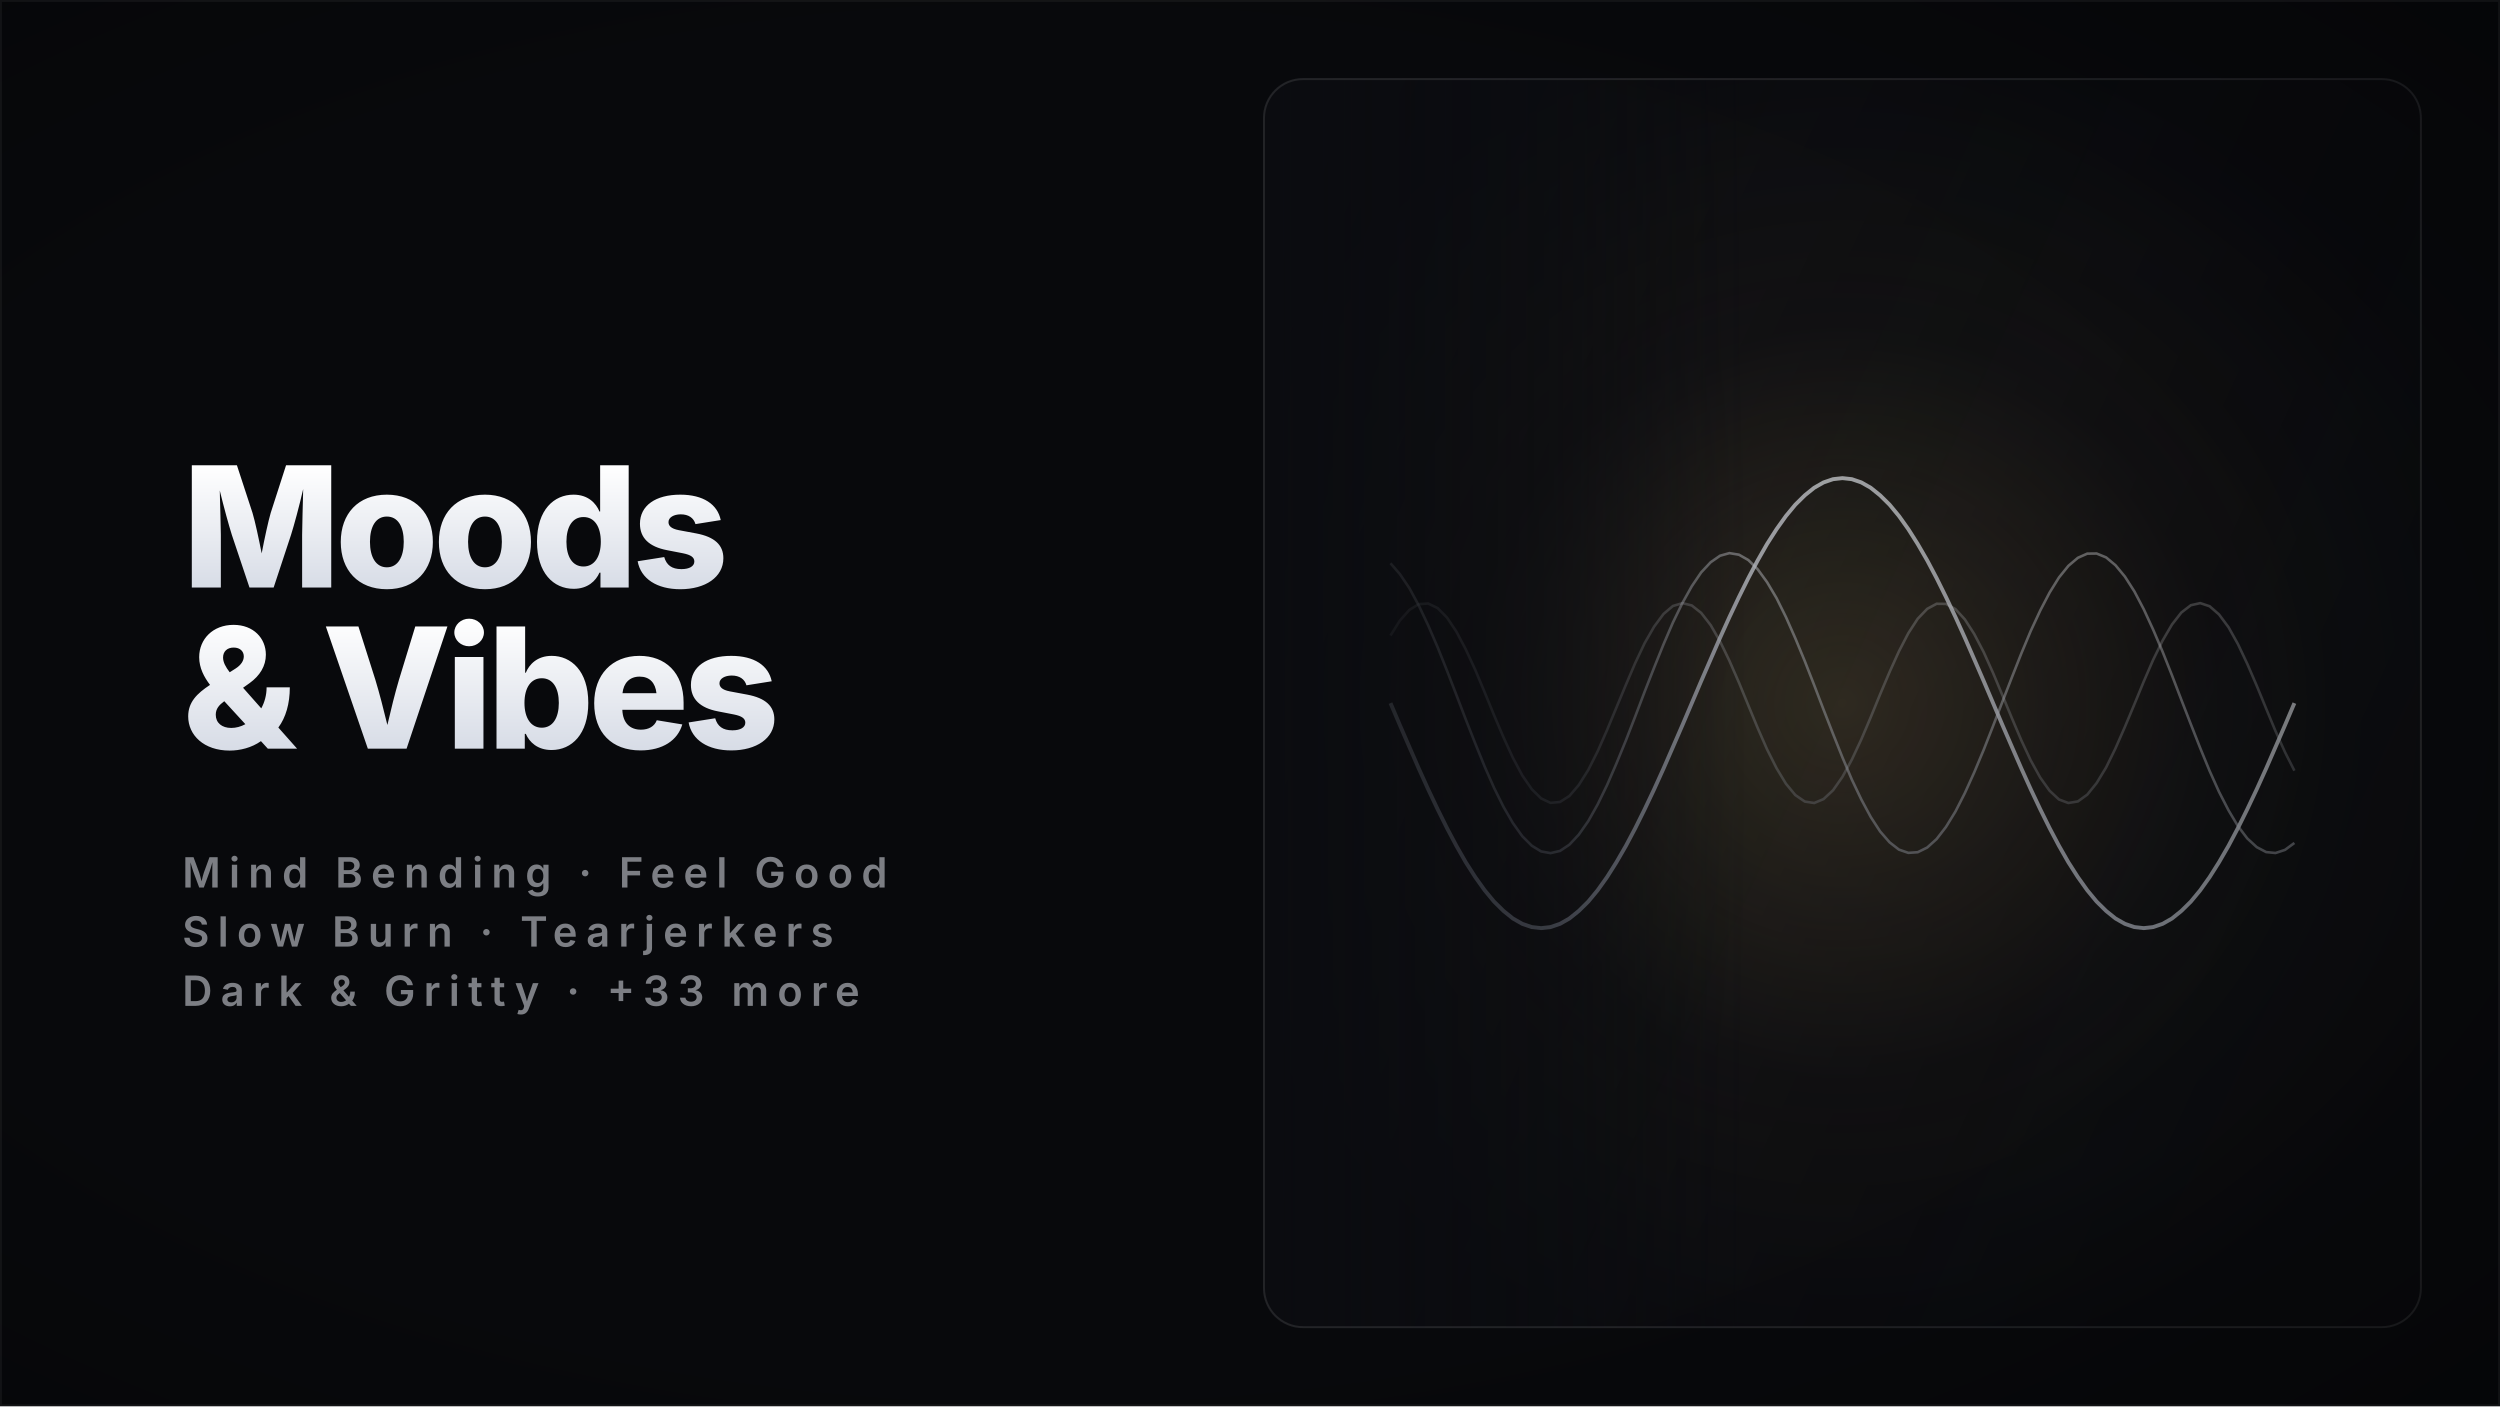
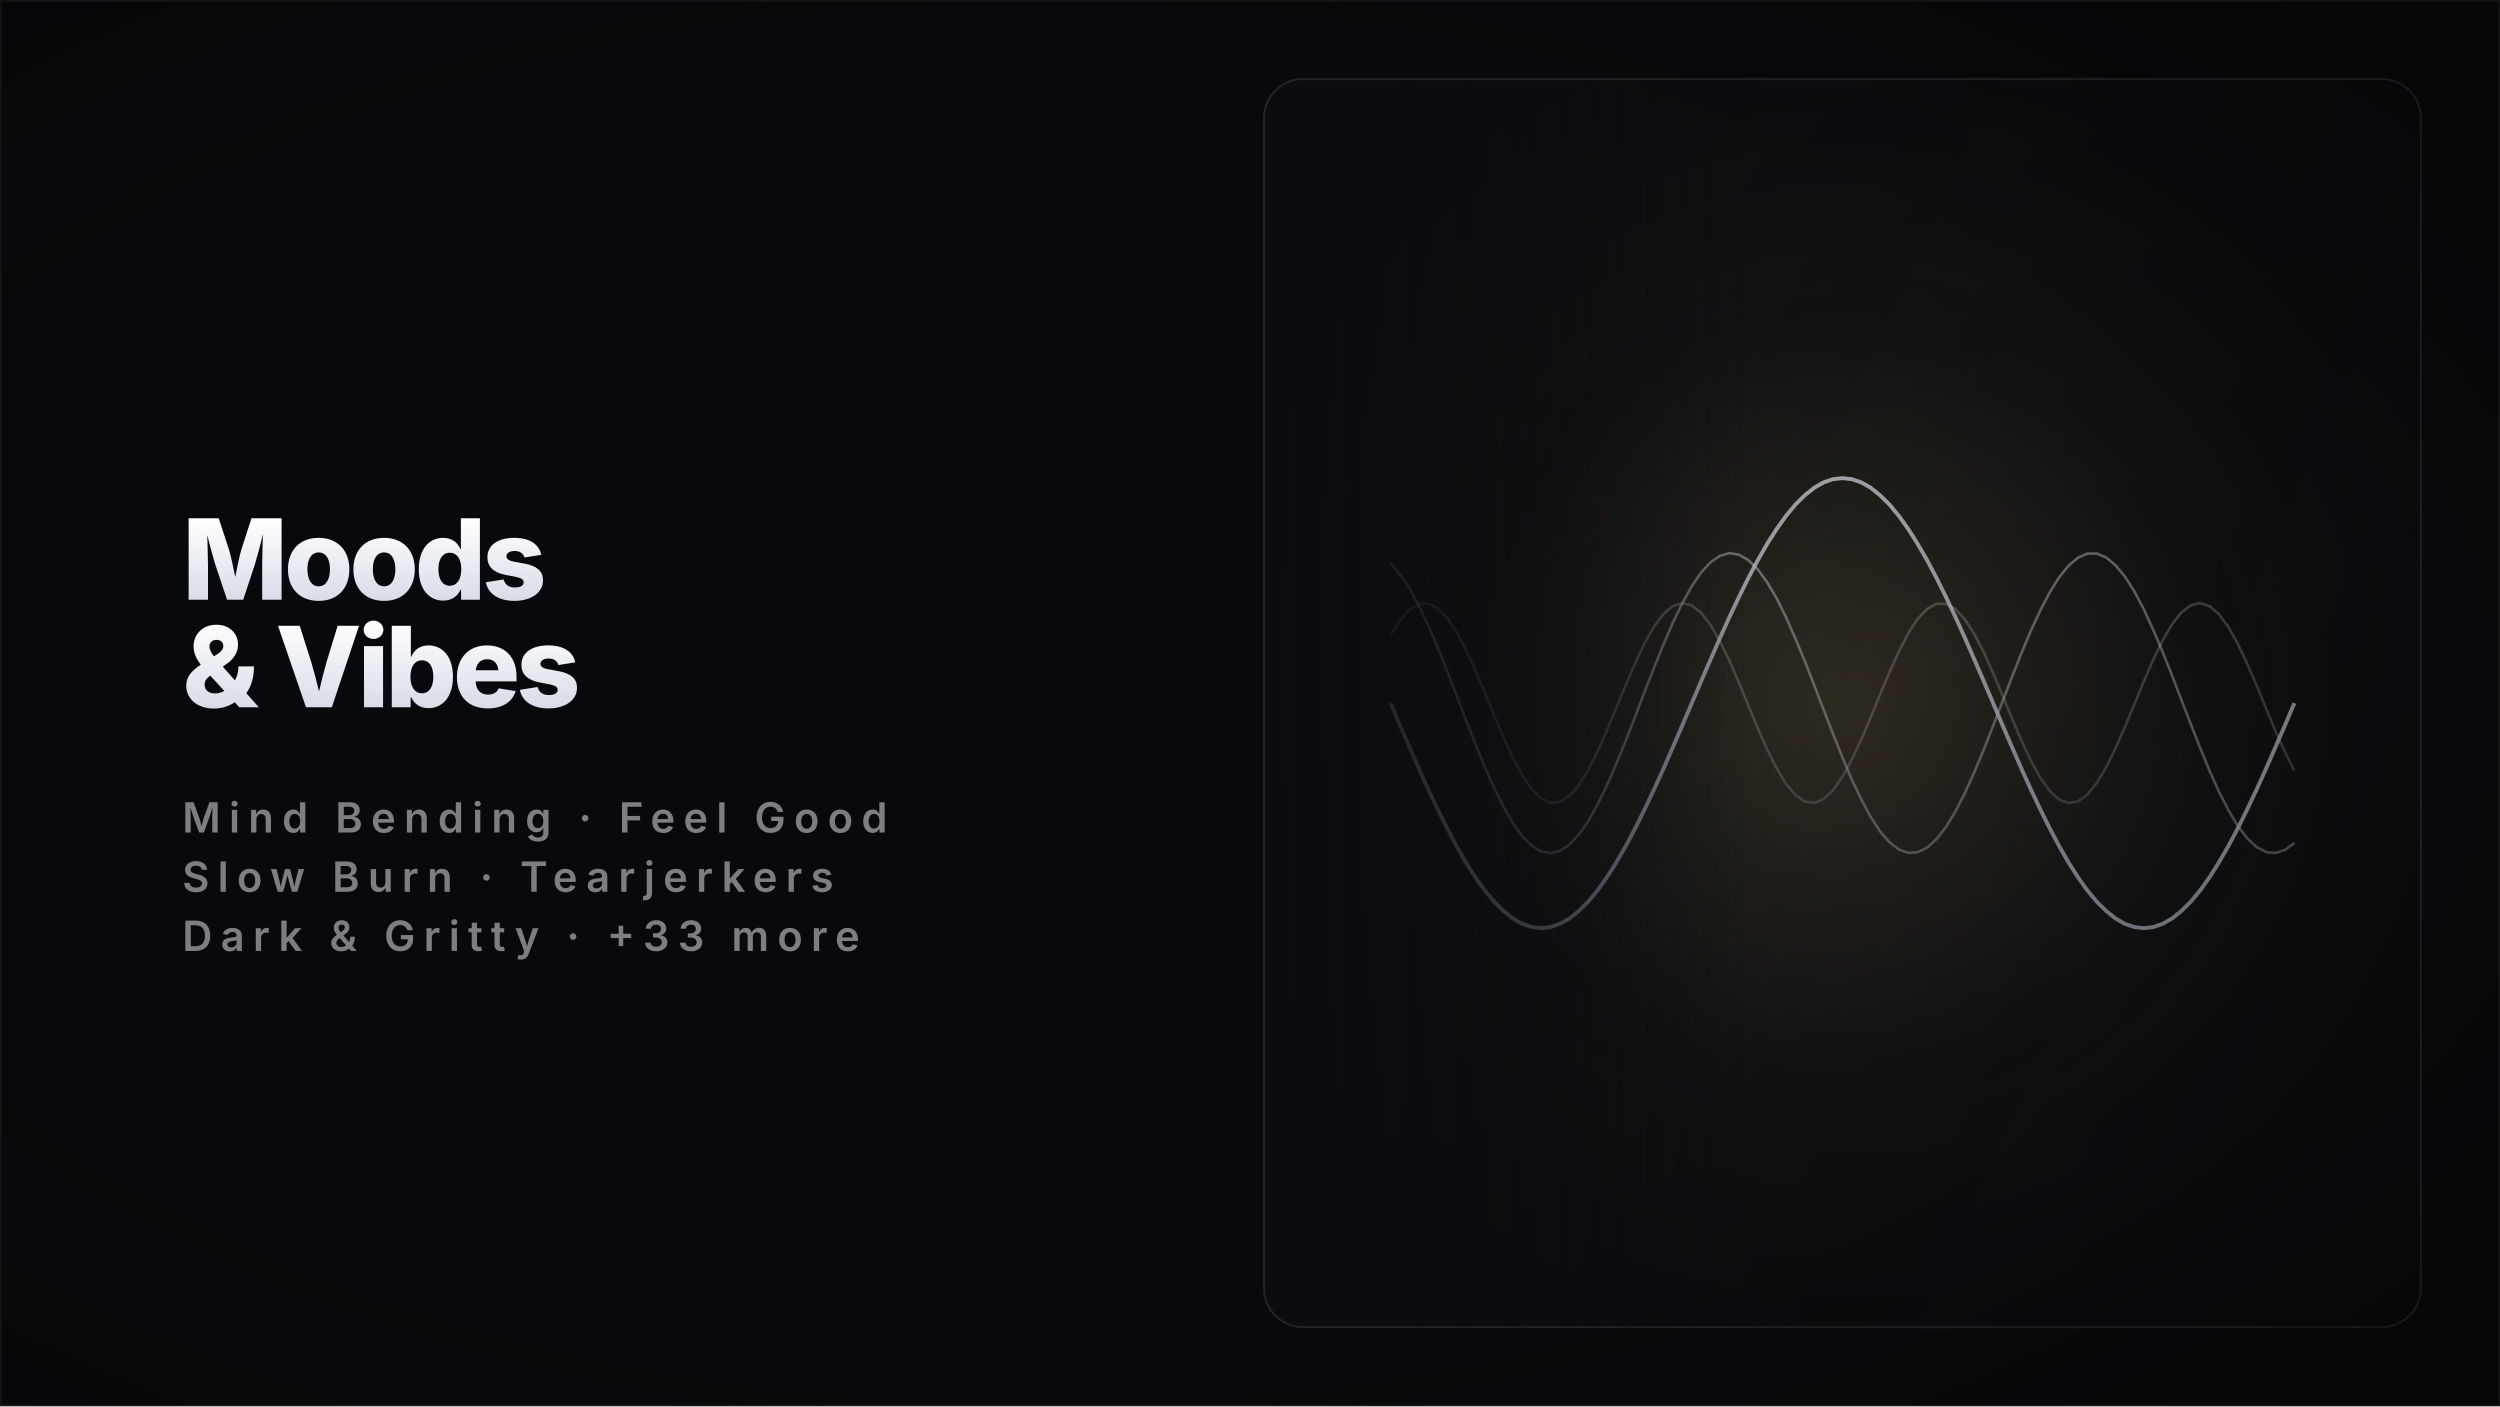
<svg xmlns="http://www.w3.org/2000/svg" width="1920" height="1080" viewBox="0 0 1920 1080" role="img" aria-label="Moods &amp; Vibes — shows collection cover" shape-rendering="geometricPrecision" text-rendering="geometricPrecision">
  <defs>
    <linearGradient id="titleFill" x1="0" y1="0" x2="0" y2="1">
      <stop offset="0" stop-color="#FFFFFF" />
      <stop offset="1" stop-color="#D7DCE6" />
    </linearGradient>
    <linearGradient id="feather" x1="0" y1="0" x2="1" y2="0">
      <stop offset="0" stop-color="#0B0C10" stop-opacity="1" />
      <stop offset="0.6" stop-color="#0B0C10" stop-opacity="0.55" />
      <stop offset="1" stop-color="#0B0C10" stop-opacity="0" />
    </linearGradient>
    <linearGradient id="panelShade" x1="0" y1="0" x2="1" y2="0.5">
      <stop offset="0" stop-color="rgba(6,7,10,0)" />
      <stop offset="1" stop-color="rgba(6,7,10,0.42)" />
    </linearGradient>
    <radialGradient id="vignette" cx="0.42" cy="0.5" r="0.85">
      <stop offset="0.55" stop-color="rgba(0,0,0,0)" />
      <stop offset="1" stop-color="rgba(0,0,0,0.45)" />
    </radialGradient>
    <clipPath id="cardClip">
      <rect x="970" y="60" width="890" height="960" rx="30" />
    </clipPath>
    <linearGradient id="ivoryS" x1="0" y1="0" x2="1" y2="1">
      <stop offset="0" stop-color="#FFFFFF" />
      <stop offset="1" stop-color="#9AA2B4" />
    </linearGradient>
    <radialGradient id="glow" cx="0.5" cy="0.5" r="0.5">
      <stop offset="0" stop-color="#C8A96A" stop-opacity="0.26" />
      <stop offset="0.55" stop-color="#C8A96A" stop-opacity="0.05" />
      <stop offset="1" stop-color="#C8A96A" stop-opacity="0" />
    </radialGradient>
    <linearGradient id="beamG" x1="0" y1="0" x2="0" y2="1">
      <stop offset="0" stop-color="#FFFFFF" stop-opacity="0.34" />
      <stop offset="1" stop-color="#FFFFFF" stop-opacity="0" />
    </linearGradient>
    <linearGradient id="barG" x1="0" y1="1" x2="0" y2="0">
      <stop offset="0" stop-color="#3A3F4D" />
      <stop offset="0.6" stop-color="#C9CEDB" />
      <stop offset="1" stop-color="#FFFFFF" />
    </linearGradient>
    <linearGradient id="colG" x1="0" y1="1" x2="0" y2="0">
      <stop offset="0" stop-color="#4A5060" stop-opacity="0.85" />
      <stop offset="1" stop-color="#E8ECF4" />
    </linearGradient>
    <radialGradient id="disc" cx="0.38" cy="0.34" r="0.75">
      <stop offset="0" stop-color="#FFFFFF" stop-opacity="0.9" />
      <stop offset="1" stop-color="#C8A96A" stop-opacity="0.12" />
    </radialGradient>
    <style>
      .glow { animation: glowPulse 11s ease-in-out infinite; }
      @keyframes glowPulse { 0%,100% { opacity: 0.68; } 50% { opacity: 1; } }
      @media (prefers-reduced-motion: reduce) { .glow { animation: none; } }
    </style>
  </defs>
  <rect x="0" y="0" width="1920" height="1080" fill="#08090C" />
  <rect x="970" y="60" width="890" height="960" rx="30" fill="#0B0C10" />
  <g clip-path="url(#cardClip)">
    <g transform="translate(2830 0) scale(-1 1)">
      <circle cx="1415" cy="540" r="528" fill="url(#glow)" class="glow" />
      <path d="M 1067.9 540 L 1075.1 556.9 L 1082.4 573.7 L 1089.6 590.2 L 1096.8 606.1 L 1104.1 621.5 L 1111.3 636 L 1118.5 649.6 L 1125.8 662.2 L 1133 673.6 L 1140.2 683.7 L 1147.4 692.4 L 1154.7 699.6 L 1161.9 705.4 L 1169.1 709.5 L 1176.4 712 L 1183.6 712.8 L 1190.8 712 L 1198.1 709.5 L 1205.3 705.4 L 1212.5 699.6 L 1219.8 692.4 L 1227 683.7 L 1234.2 673.6 L 1241.5 662.2 L 1248.7 649.6 L 1255.9 636 L 1263.1 621.5 L 1270.4 606.1 L 1277.6 590.2 L 1284.8 573.7 L 1292.1 556.9 L 1299.3 540 L 1306.5 523.1 L 1313.8 506.3 L 1321 489.8 L 1328.2 473.9 L 1335.5 458.5 L 1342.7 444 L 1349.9 430.4 L 1357.2 417.8 L 1364.4 406.4 L 1371.6 396.3 L 1378.8 387.6 L 1386.1 380.4 L 1393.3 374.6 L 1400.5 370.5 L 1407.8 368 L 1415 367.2 L 1422.2 368 L 1429.5 370.5 L 1436.7 374.6 L 1443.9 380.4 L 1451.2 387.6 L 1458.4 396.3 L 1465.6 406.4 L 1472.9 417.8 L 1480.1 430.4 L 1487.3 444 L 1494.5 458.5 L 1501.8 473.9 L 1509 489.8 L 1516.2 506.3 L 1523.5 523.1 L 1530.7 540 L 1537.9 556.9 L 1545.2 573.7 L 1552.4 590.2 L 1559.6 606.1 L 1566.9 621.5 L 1574.1 636 L 1581.3 649.6 L 1588.6 662.2 L 1595.8 673.6 L 1603 683.7 L 1610.2 692.4 L 1617.5 699.6 L 1624.7 705.4 L 1631.9 709.5 L 1639.2 712 L 1646.4 712.8 L 1653.6 712 L 1660.9 709.5 L 1668.1 705.4 L 1675.3 699.6 L 1682.6 692.4 L 1689.8 683.7 L 1697 673.6 L 1704.3 662.2 L 1711.5 649.6 L 1718.7 636 L 1725.9 621.5 L 1733.2 606.1 L 1740.4 590.2 L 1747.6 573.7 L 1754.9 556.9 L 1762.1 540" fill="none" stroke="url(#ivoryS)" stroke-width="3" opacity="0.85" />
      <path d="M 1067.9 647.4 L 1075.1 652.7 L 1082.4 655.1 L 1089.6 654.4 L 1096.8 650.6 L 1104.1 643.9 L 1111.3 634.4 L 1118.5 622.3 L 1125.8 608.1 L 1133 592.1 L 1140.2 574.6 L 1147.4 556.3 L 1154.7 537.5 L 1161.9 518.7 L 1169.1 500.6 L 1176.4 483.5 L 1183.6 467.9 L 1190.8 454.2 L 1198.1 442.8 L 1205.3 434.1 L 1212.5 428.1 L 1219.8 425.1 L 1227 425.2 L 1234.2 428.4 L 1241.5 434.6 L 1248.7 443.5 L 1255.9 455.1 L 1263.1 468.9 L 1270.4 484.6 L 1277.6 501.8 L 1284.8 520 L 1292.1 538.8 L 1299.3 557.5 L 1306.5 575.8 L 1313.8 593.2 L 1321 609.1 L 1328.2 623.2 L 1335.5 635.1 L 1342.7 644.4 L 1349.9 650.9 L 1357.2 654.5 L 1364.4 655 L 1371.6 652.5 L 1378.8 646.9 L 1386.1 638.5 L 1393.3 627.4 L 1400.5 614 L 1407.8 598.7 L 1415 581.7 L 1422.2 563.7 L 1429.5 545 L 1436.7 526.2 L 1443.9 507.8 L 1451.2 490.2 L 1458.4 473.9 L 1465.6 459.4 L 1472.9 447.1 L 1480.1 437.2 L 1487.3 430.1 L 1494.5 426 L 1501.8 424.8 L 1509 426.8 L 1516.2 431.8 L 1523.5 439.6 L 1530.7 450.2 L 1537.9 463.1 L 1545.2 478.1 L 1552.4 494.8 L 1559.6 512.6 L 1566.9 531.2 L 1574.1 550.1 L 1581.3 568.6 L 1588.6 586.4 L 1595.8 603 L 1603 617.8 L 1610.2 630.6 L 1617.5 641 L 1624.7 648.7 L 1631.9 653.5 L 1639.2 655.2 L 1646.4 653.9 L 1653.6 649.5 L 1660.9 642.2 L 1668.1 632.1 L 1675.3 619.7 L 1682.6 605 L 1689.8 588.7 L 1697 571 L 1704.3 552.5 L 1711.5 533.7 L 1718.7 515.1 L 1725.9 497.1 L 1733.2 480.2 L 1740.4 465 L 1747.6 451.7 L 1754.9 440.9 L 1762.1 432.6" fill="none" stroke="url(#ivoryS)" stroke-width="2" opacity="0.5" />
      <path d="M 1067.9 591.9 L 1075.1 577.7 L 1082.4 561.5 L 1089.6 544.2 L 1096.8 526.7 L 1104.1 509.8 L 1111.3 494.6 L 1118.5 481.7 L 1125.8 471.9 L 1133 465.6 L 1140.2 463.2 L 1147.4 464.8 L 1154.7 470.4 L 1161.9 479.6 L 1169.1 491.9 L 1176.4 506.8 L 1183.6 523.4 L 1190.8 540.9 L 1198.1 558.3 L 1205.3 574.7 L 1212.5 589.4 L 1219.8 601.4 L 1227 610.3 L 1234.2 615.5 L 1241.5 616.7 L 1248.7 614 L 1255.9 607.3 L 1263.1 597.2 L 1270.4 584 L 1277.6 568.6 L 1284.8 551.7 L 1292.1 534.1 L 1299.3 516.9 L 1306.5 500.9 L 1313.8 486.9 L 1321 475.7 L 1328.2 467.8 L 1335.5 463.8 L 1342.7 463.7 L 1349.9 467.6 L 1357.2 475.2 L 1364.4 486.3 L 1371.6 500.2 L 1378.8 516.1 L 1386.1 533.3 L 1393.3 550.9 L 1400.5 567.8 L 1407.8 583.4 L 1415 596.6 L 1422.2 606.9 L 1429.5 613.7 L 1436.7 616.7 L 1443.9 615.6 L 1451.2 610.6 L 1458.4 601.9 L 1465.6 590 L 1472.9 575.5 L 1480.1 559.1 L 1487.3 541.7 L 1494.5 524.2 L 1501.8 507.5 L 1509 492.6 L 1516.2 480.1 L 1523.5 470.7 L 1530.7 465 L 1537.9 463.2 L 1545.2 465.4 L 1552.4 471.5 L 1559.6 481.2 L 1566.9 493.9 L 1574.1 509.1 L 1581.3 525.9 L 1588.6 543.4 L 1595.8 560.7 L 1603 577 L 1610.2 591.3 L 1617.5 602.9 L 1624.7 611.3 L 1631.9 615.9 L 1639.2 616.6 L 1646.4 613.2 L 1653.6 606.1 L 1660.9 595.5 L 1668.1 582 L 1675.3 566.3 L 1682.6 549.2 L 1689.8 531.6 L 1697 514.5 L 1704.3 498.7 L 1711.5 485.1 L 1718.7 474.3 L 1725.9 467 L 1733.2 463.5 L 1740.4 464 L 1747.6 468.4 L 1754.9 476.6 L 1762.1 488.1" fill="none" stroke="url(#ivoryS)" stroke-width="2" opacity="0.3" />
    </g>
    <rect x="970" y="60" width="890" height="960" fill="url(#panelShade)" />
    <rect x="970" y="60" width="373.8" height="960" fill="url(#feather)" />
  </g>
  <rect x="970.75" y="60.75" width="888.5" height="958.5" rx="30" fill="none" stroke="rgba(255,255,255,0.10)" stroke-width="1.5" />
  <rect x="0" y="0" width="1920" height="1080" fill="url(#vignette)" />
  <g>
-     <text x="140" y="451.2" font-family="Inter" font-size="129" font-weight="800" letter-spacing="-4.52" fill="url(#titleFill)">Moods</text>
-     <text x="140" y="575" font-family="Inter" font-size="129" font-weight="800" letter-spacing="-4.52" fill="url(#titleFill)">&amp; Vibes</text>
-     <text x="140" y="681.6" font-family="Inter" font-size="32" font-weight="600" letter-spacing="6.40" fill="rgba(231,235,243,0.52)">Mind Bending  ·  Feel Good</text>
-     <text x="140" y="727" font-family="Inter" font-size="32" font-weight="600" letter-spacing="6.40" fill="rgba(231,235,243,0.52)">Slow Burn  ·  Tearjerkers</text>
-     <text x="140" y="772.5" font-family="Inter" font-size="32" font-weight="600" letter-spacing="6.40" fill="rgba(231,235,243,0.52)">Dark &amp; Gritty  ·  +33 more</text>
+     <text x="140" y="460.6" font-family="Inter" font-size="86" font-weight="800" letter-spacing="-3.01" fill="url(#titleFill)">Moods</text>
+     <text x="140" y="543.2" font-family="Inter" font-size="86" font-weight="800" letter-spacing="-3.01" fill="url(#titleFill)">&amp; Vibes</text>
+     <text x="140" y="639.4" font-family="Inter" font-size="32" font-weight="600" letter-spacing="6.40" fill="rgba(231,235,243,0.52)">Mind Bending  ·  Feel Good</text>
+     <text x="140" y="684.9" font-family="Inter" font-size="32" font-weight="600" letter-spacing="6.40" fill="rgba(231,235,243,0.52)">Slow Burn  ·  Tearjerkers</text>
+     <text x="140" y="730.3" font-family="Inter" font-size="32" font-weight="600" letter-spacing="6.40" fill="rgba(231,235,243,0.52)">Dark &amp; Gritty  ·  +33 more</text>
  </g>
  <rect x="0.75" y="0.75" width="1918.5" height="1078.5" fill="none" stroke="rgba(255,255,255,0.05)" stroke-width="1.5" />
</svg>
